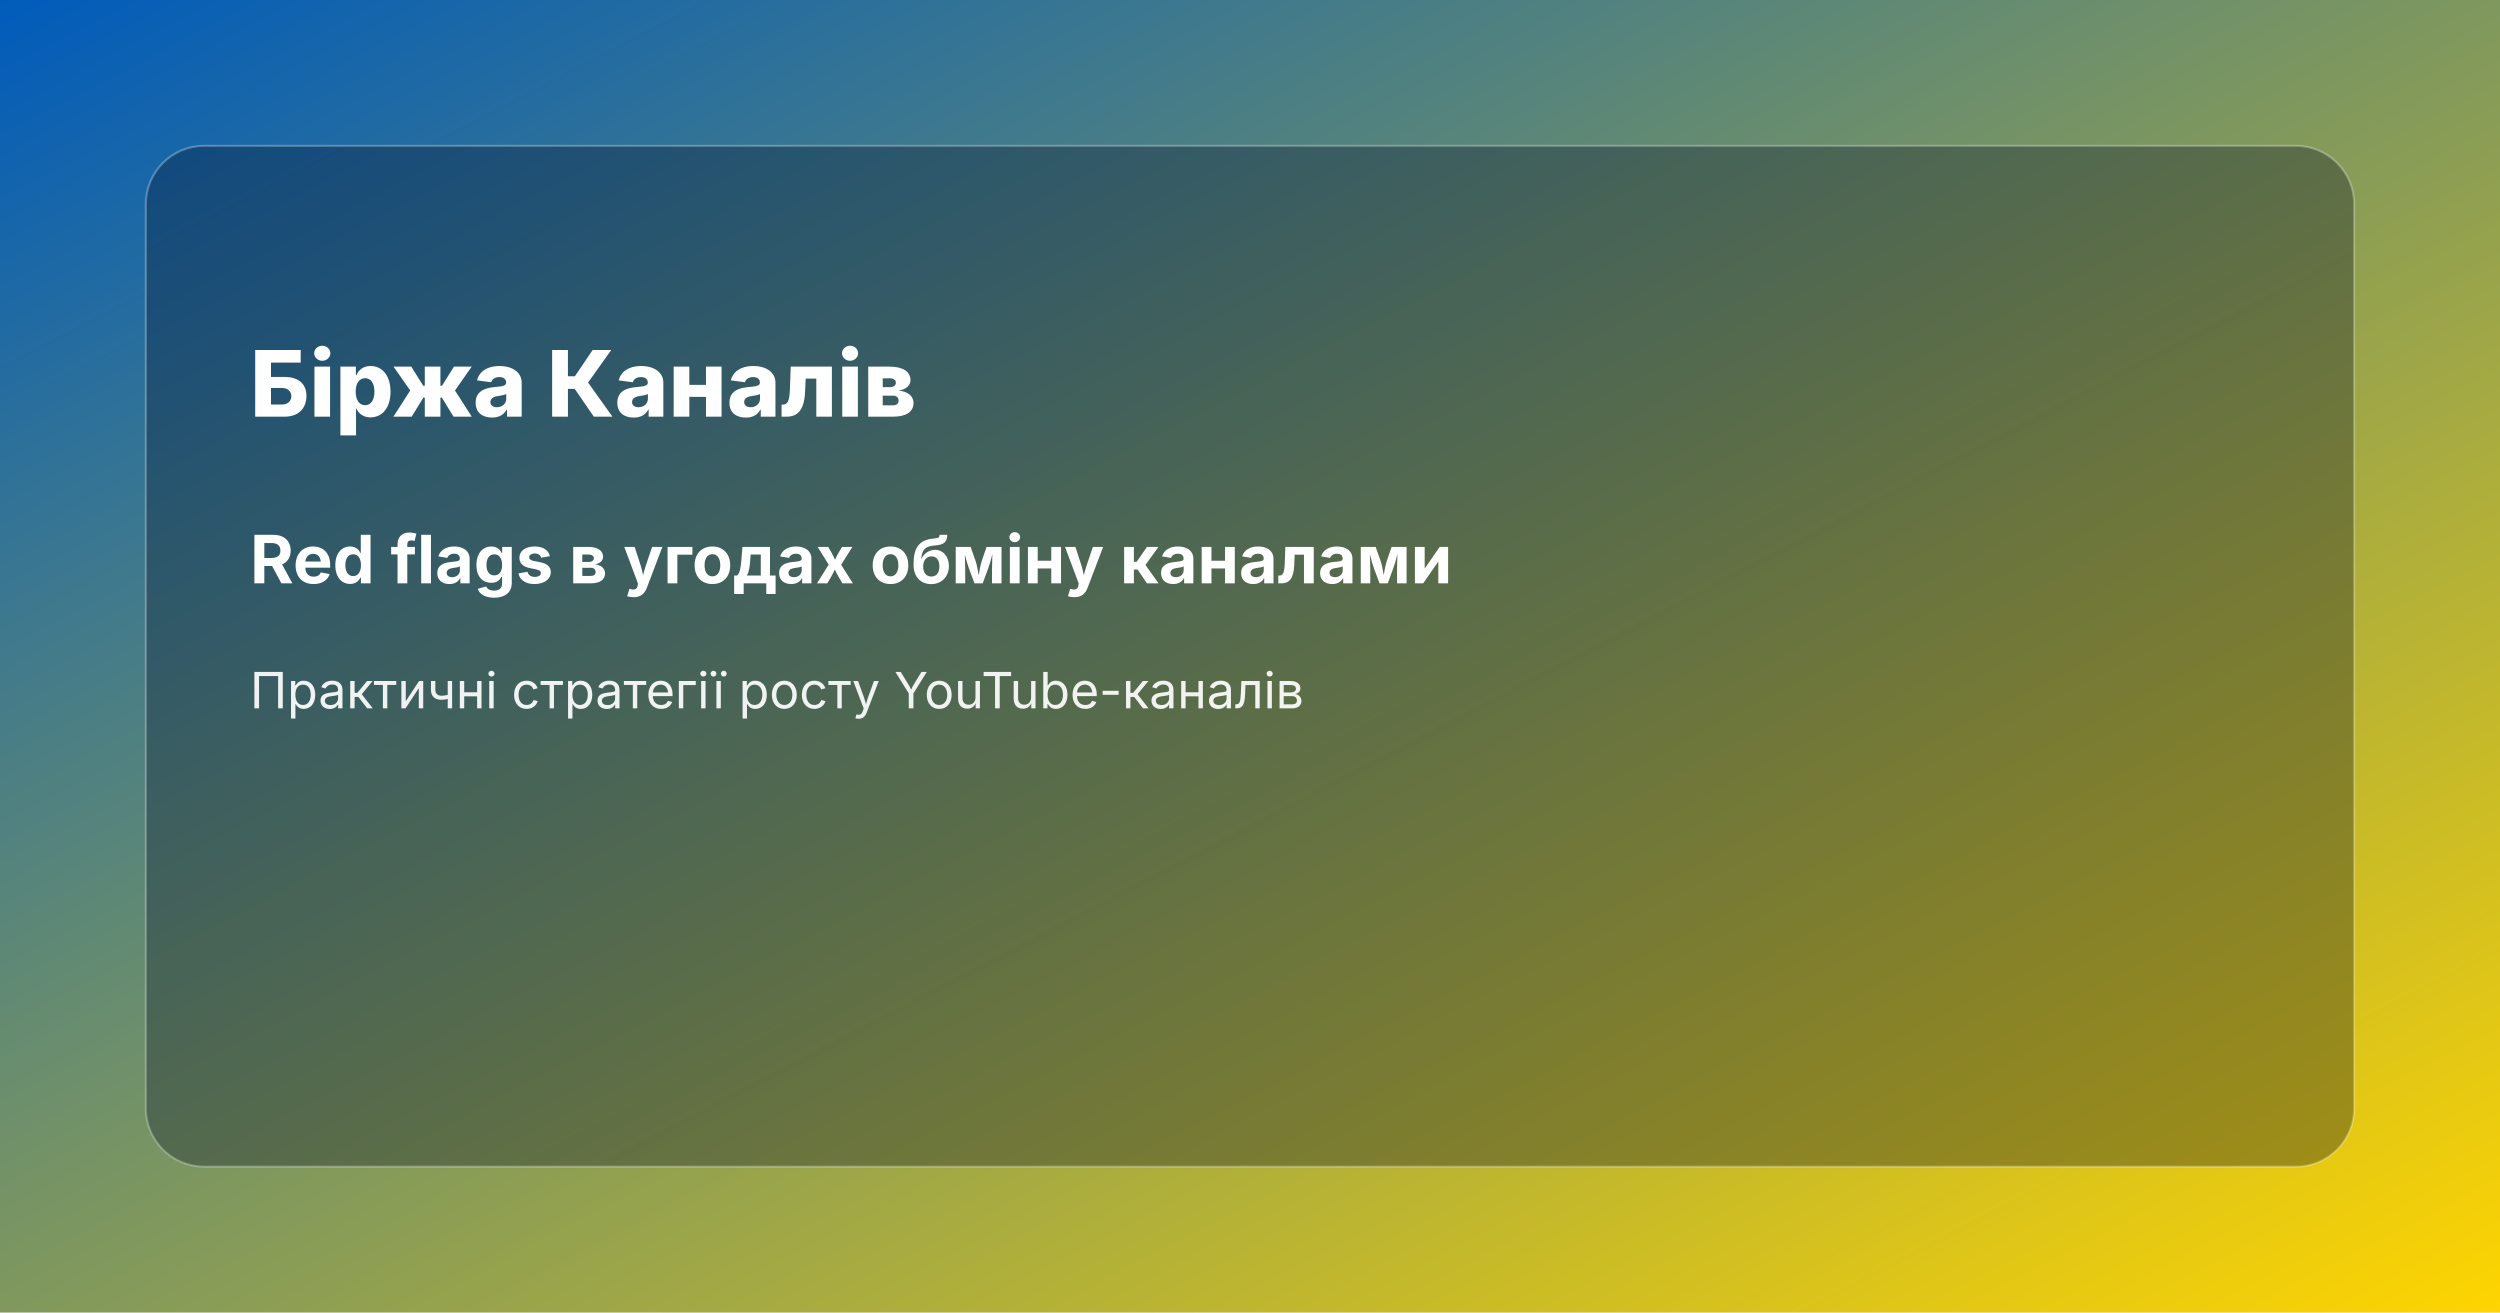
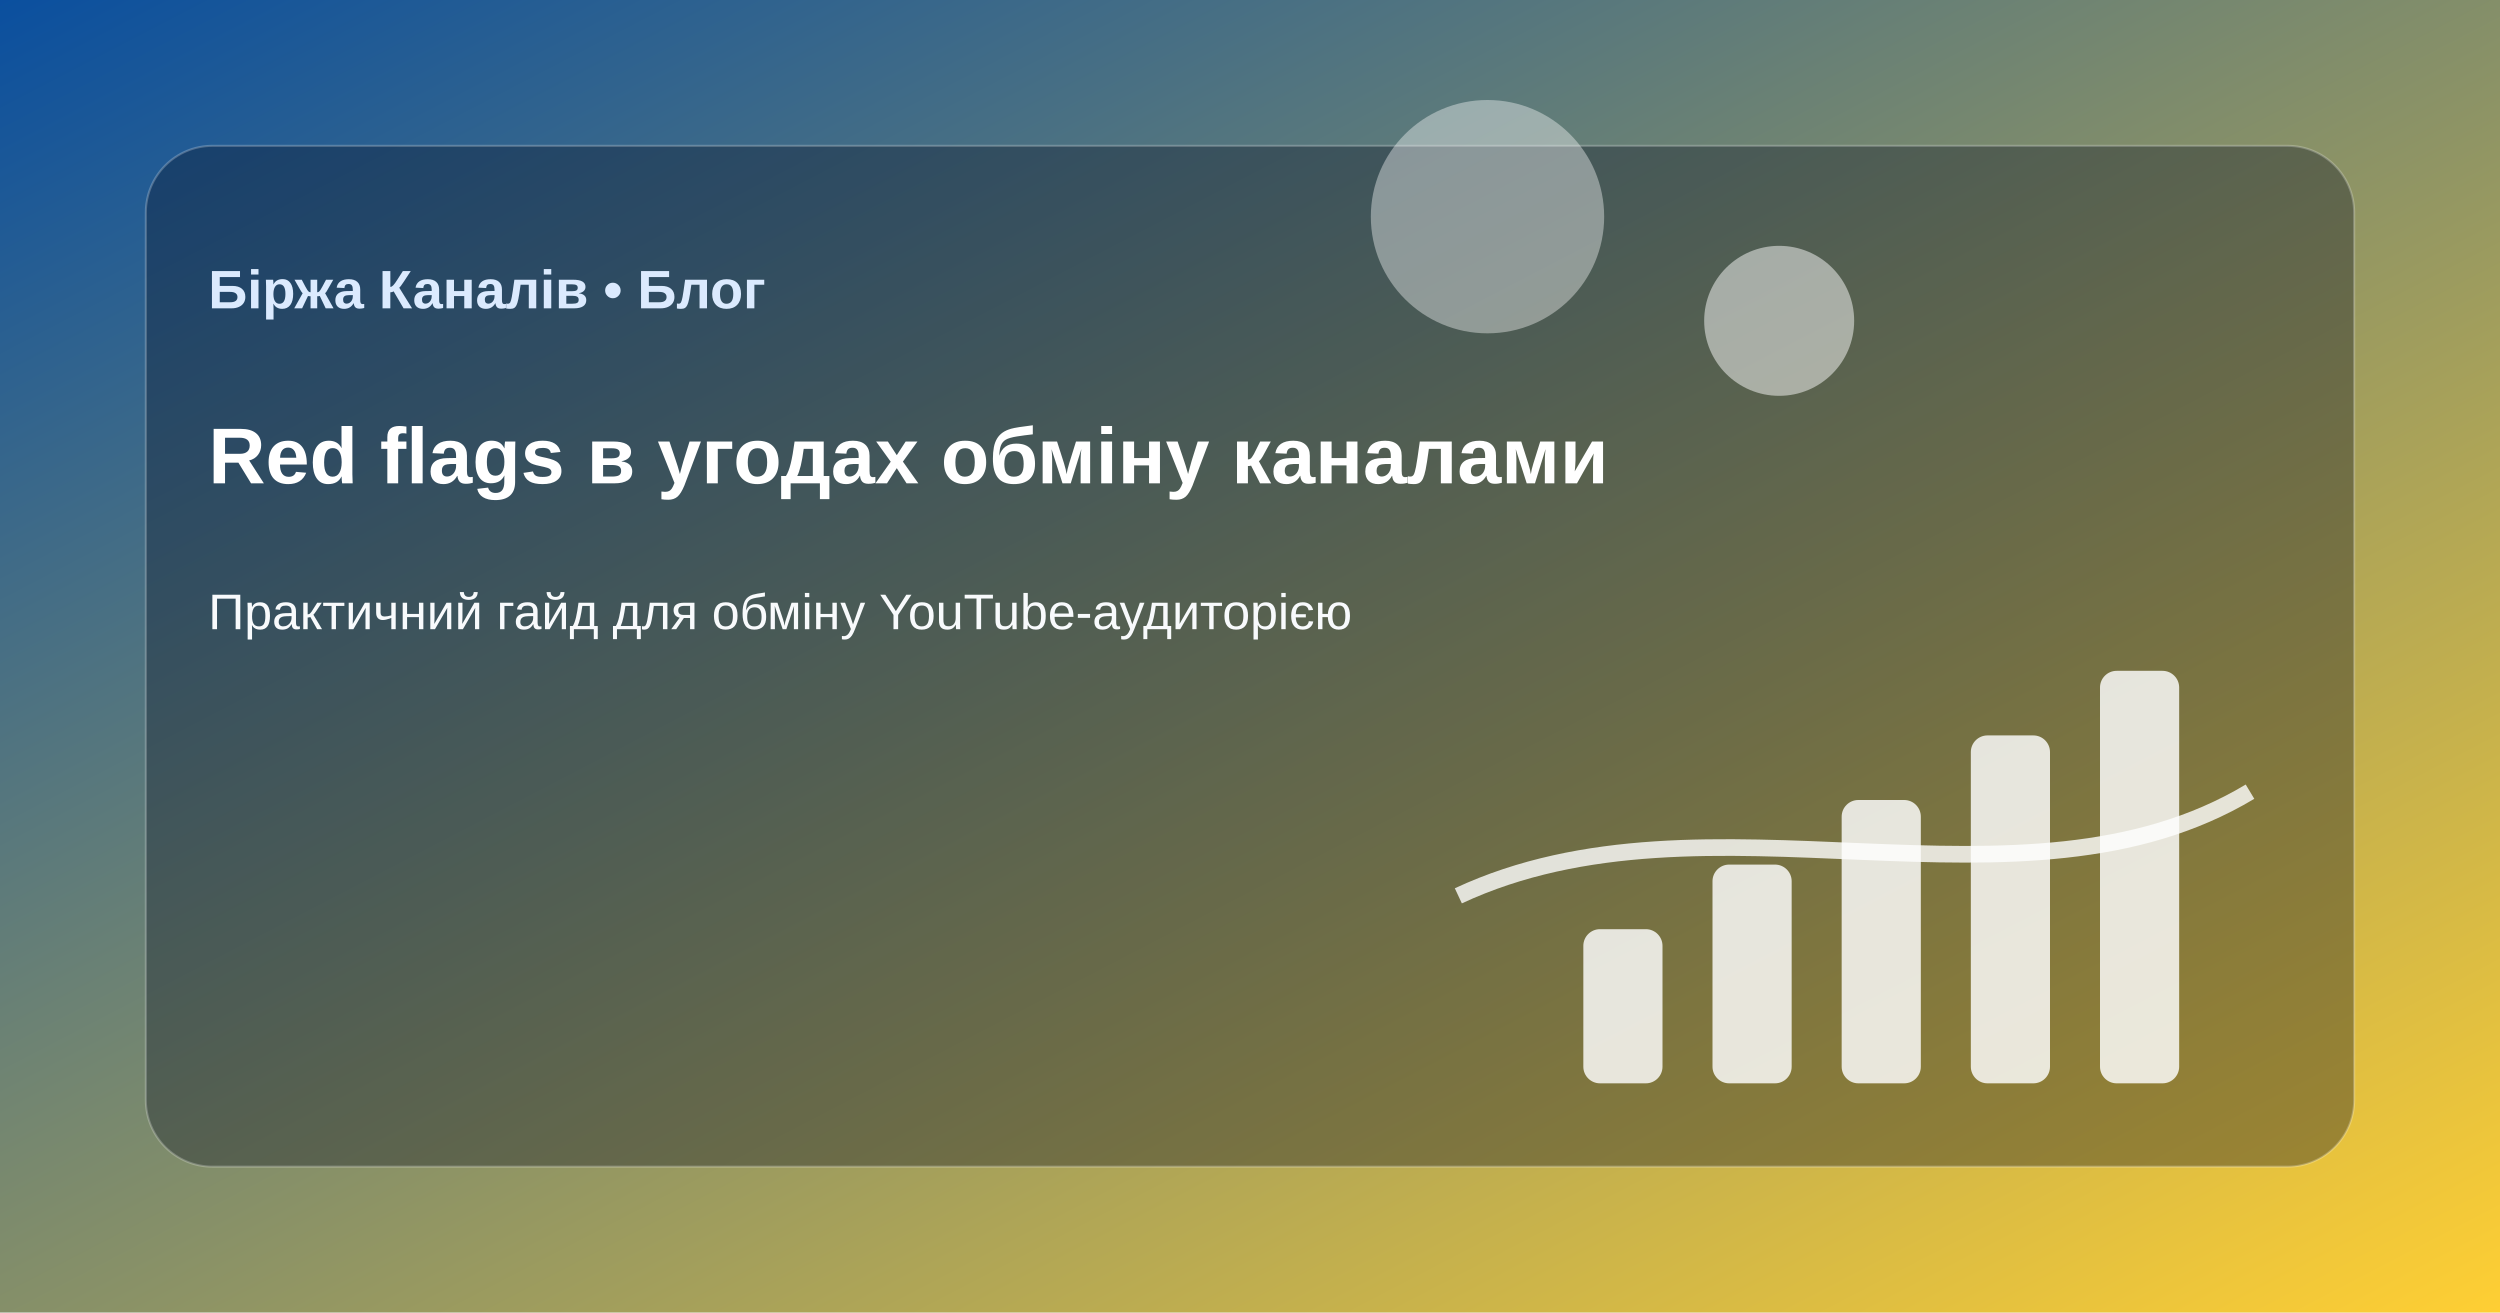
<svg xmlns="http://www.w3.org/2000/svg" width="1200" height="630" viewBox="0 0 1200 630" role="img" aria-label="Red flags в угодах обміну каналами">
  <defs>
-     <linearGradient id="g" x1="0" y1="0" x2="1" y2="1">
-       <stop offset="0%" stop-color="#005bbb" />
-       <stop offset="100%" stop-color="#ffd500" />
+     <linearGradient id="bg-8" x1="0" y1="0" x2="1" y2="1">
+       <stop offset="0%" stop-color="#0a4f9f" />
+       <stop offset="100%" stop-color="#ffcf33" />
    </linearGradient>
  </defs>
-   <rect width="1200" height="630" fill="url(#g)" />
-   <rect x="70" y="70" width="1060" height="490" rx="28" fill="rgba(5,15,35,.32)" stroke="rgba(255,255,255,.28)" />
-   <text x="120" y="200" fill="#fff" font-size="44" font-weight="800" font-family="Inter,Arial,sans-serif">Біржа Каналів</text>
-   <text x="120" y="280" fill="#fff" font-size="32" font-weight="700" font-family="Inter,Arial,sans-serif">Red flags в угодах обміну каналами</text>
-   <text x="120" y="340" fill="rgba(255,255,255,.92)" font-size="24" font-family="Inter,Arial,sans-serif">Практичні стратегії росту YouTube-каналів</text>
+   <rect width="1200" height="630" fill="url(#bg-8)" />
+   <rect x="70" y="70" width="1060" height="490" rx="32" fill="rgba(7,12,30,.34)" stroke="rgba(255,255,255,.24)" />
+   <circle cx="714" cy="104" r="56" fill="#ffffff" opacity="0.39" />
+   <circle cx="854" cy="154" r="36" fill="#ffffff" opacity="0.49" />
+   <path d="M700 430 C820 374, 970 446, 1080 380" stroke="#ffffff" stroke-width="8" fill="none" opacity="0.8" />
+   <rect x="760" y="446" width="38" height="74" rx="8" fill="#ffffff" opacity="0.82" />
+   <rect x="822" y="415" width="38" height="105" rx="8" fill="#ffffff" opacity="0.82" />
+   <rect x="884" y="384" width="38" height="136" rx="8" fill="#ffffff" opacity="0.82" />
+   <rect x="946" y="353" width="38" height="167" rx="8" fill="#ffffff" opacity="0.82" />
+   <rect x="1008" y="322" width="38" height="198" rx="8" fill="#ffffff" opacity="0.82" />
+   <text x="100" y="148" fill="#dbeafe" font-size="26" font-weight="700" font-family="Segoe UI, Arial, sans-serif">Біржа Каналів • Блог</text>
+   <text x="100" y="232" fill="#ffffff" font-size="38" font-weight="800" font-family="Segoe UI, Arial, sans-serif">Red flags в угодах обміну каналами</text>
+   <text x="100" y="302" fill="#f8fafc" font-size="24" font-weight="500" font-family="Segoe UI, Arial, sans-serif">Практичний гайд для обміну YouTube-аудиторією</text>
</svg>
